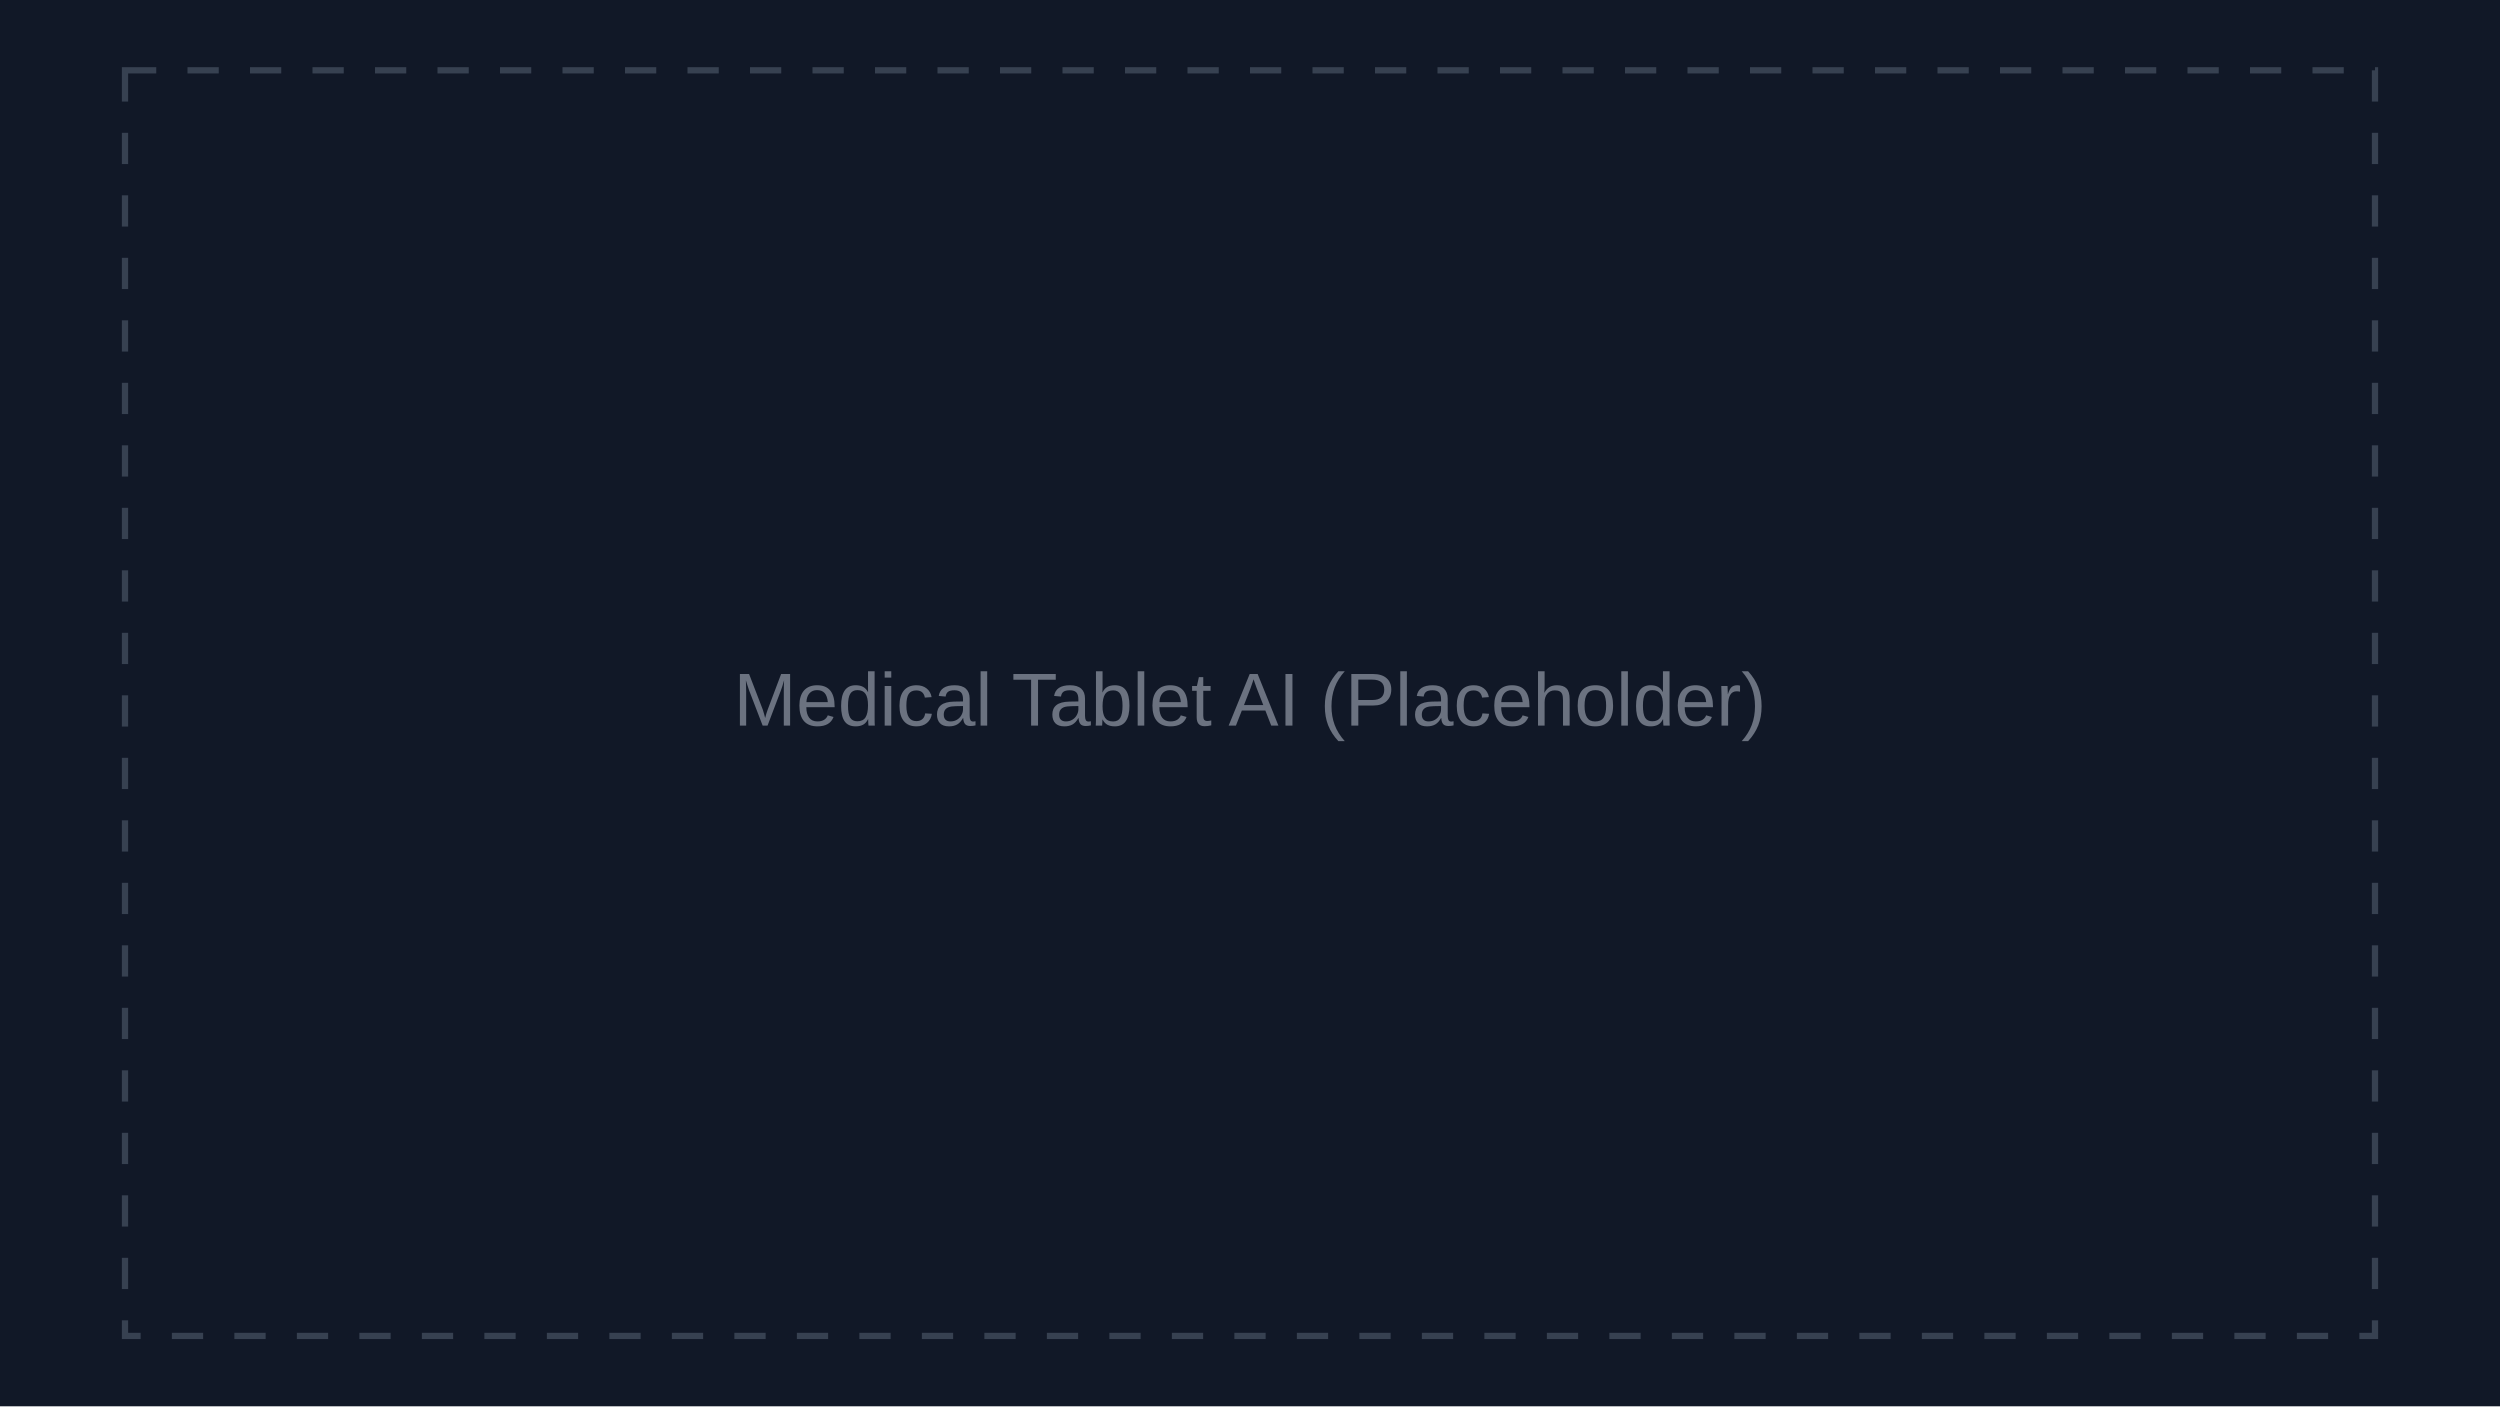
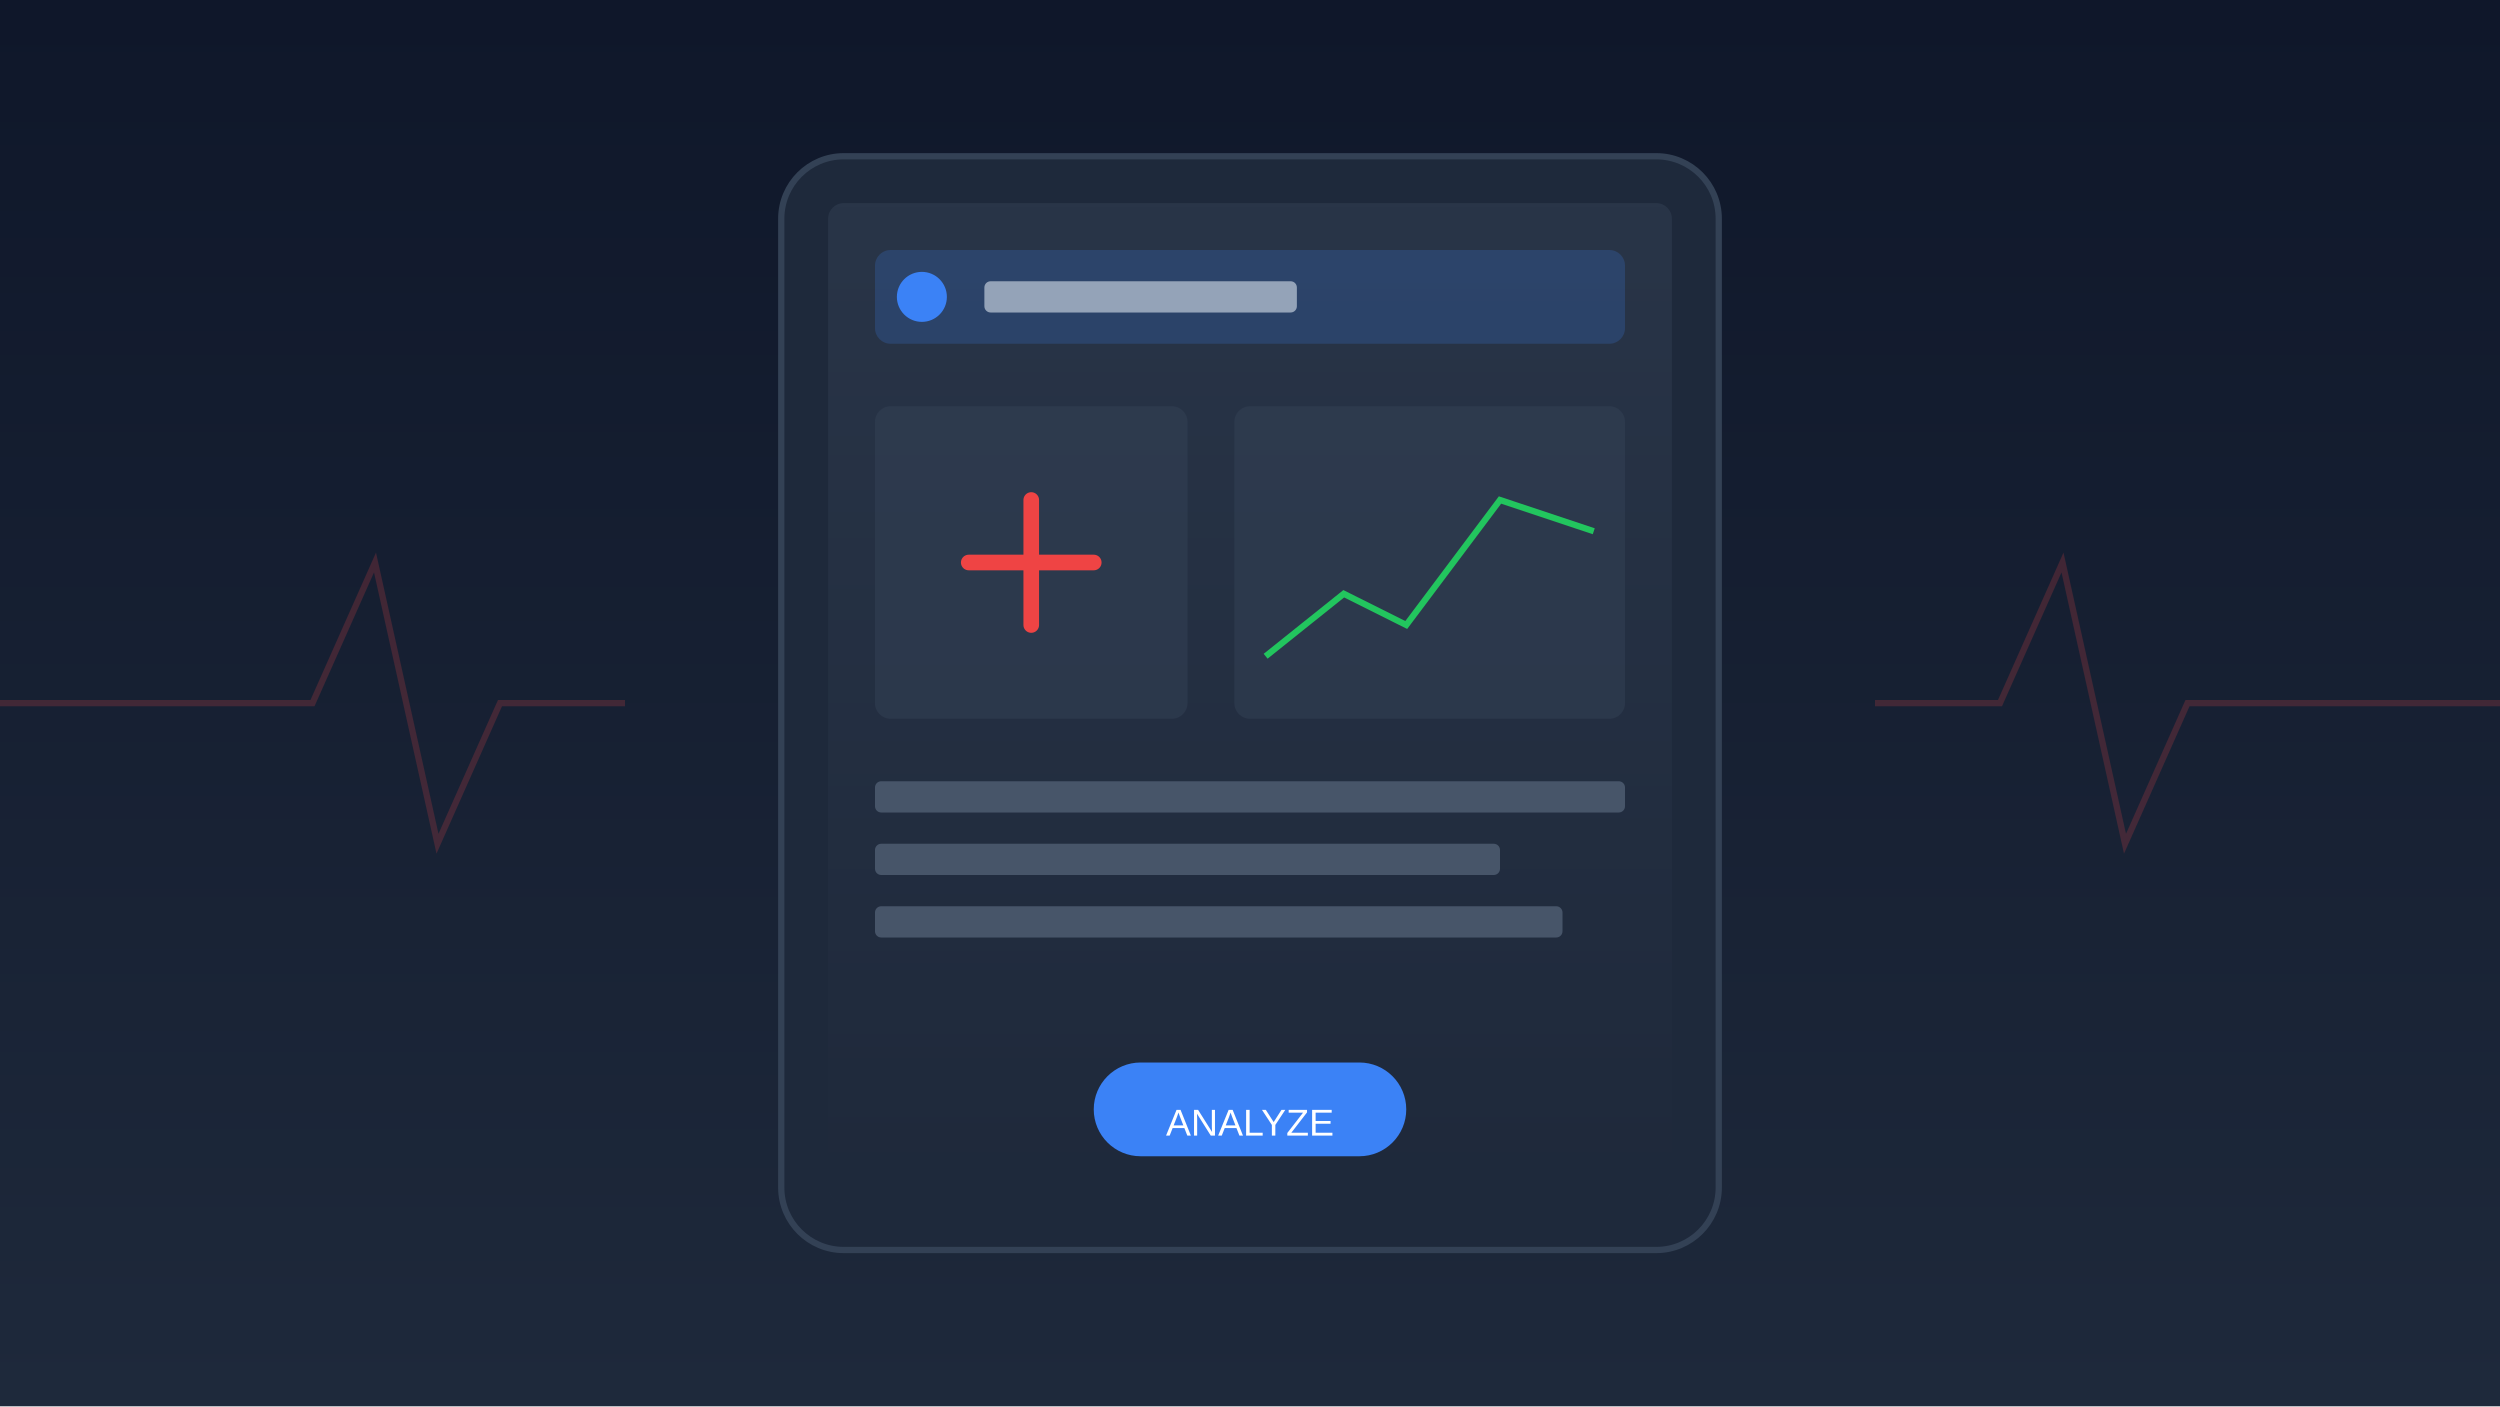
- <svg xmlns="http://www.w3.org/2000/svg" width="800" height="450">
-   <rect width="100%" height="100%" fill="#111827" />
-   <text x="50%" y="50%" font-family="Arial" font-size="24" fill="#6B7280" text-anchor="middle" dy=".3em">Medical Tablet AI (Placeholder)</text>
-   <rect x="5%" y="5%" width="90%" height="90%" fill="none" stroke="#374151" stroke-width="2" stroke-dasharray="10 10" />
+ <svg xmlns="http://www.w3.org/2000/svg" width="800" height="450" viewBox="0 0 800 450">
+   <defs>
+     <linearGradient id="med-bg" x1="0%" y1="0%" x2="0%" y2="100%">
+       <stop offset="0%" style="stop-color:#0f172a;stop-opacity:1" />
+       <stop offset="100%" style="stop-color:#1e293b;stop-opacity:1" />
+     </linearGradient>
+     <linearGradient id="screen" x1="0%" y1="0%" x2="0%" y2="100%">
+       <stop offset="0%" style="stop-color:#334155;stop-opacity:0.5" />
+       <stop offset="100%" style="stop-color:#1e293b;stop-opacity:0.5" />
+     </linearGradient>
+   </defs>
+   <rect width="100%" height="100%" fill="url(#med-bg)" />
+   <rect x="250" y="50" width="300" height="350" rx="20" fill="#1e293b" stroke="#334155" stroke-width="2" />
+   <rect x="265" y="65" width="270" height="320" rx="5" fill="url(#screen)" />
+   <rect x="280" y="80" width="240" height="30" rx="5" fill="#3b82f6" opacity="0.2" />
+   <circle cx="295" cy="95" r="8" fill="#3b82f6" />
+   <rect x="315" y="90" width="100" height="10" rx="2" fill="#94a3b8" />
+   <rect x="280" y="130" width="100" height="100" rx="5" fill="#334155" opacity="0.5" />
+   <path d="M330 160 L330 200 M310 180 L350 180" stroke="#ef4444" stroke-width="5" stroke-linecap="round" />
+   <rect x="395" y="130" width="125" height="100" rx="5" fill="#334155" opacity="0.5" />
+   <path d="M405 210 L430 190 L450 200 L480 160 L510 170" stroke="#22c55e" stroke-width="2" fill="none" />
+   <rect x="280" y="250" width="240" height="10" rx="2" fill="#475569" />
+   <rect x="280" y="270" width="200" height="10" rx="2" fill="#475569" />
+   <rect x="280" y="290" width="220" height="10" rx="2" fill="#475569" />
+   <rect x="350" y="340" width="100" height="30" rx="15" fill="#3b82f6" />
+   <text x="400" y="360" font-family="Arial" font-size="12" fill="white" text-anchor="middle" dominant-baseline="middle">ANALYZE</text>
+   <path d="M0 225 L100 225 L120 180 L140 270 L160 225 L200 225" stroke="#ef4444" stroke-width="2" fill="none" opacity="0.2" />
+   <path d="M600 225 L640 225 L660 180 L680 270 L700 225 L800 225" stroke="#ef4444" stroke-width="2" fill="none" opacity="0.2" />
</svg>
